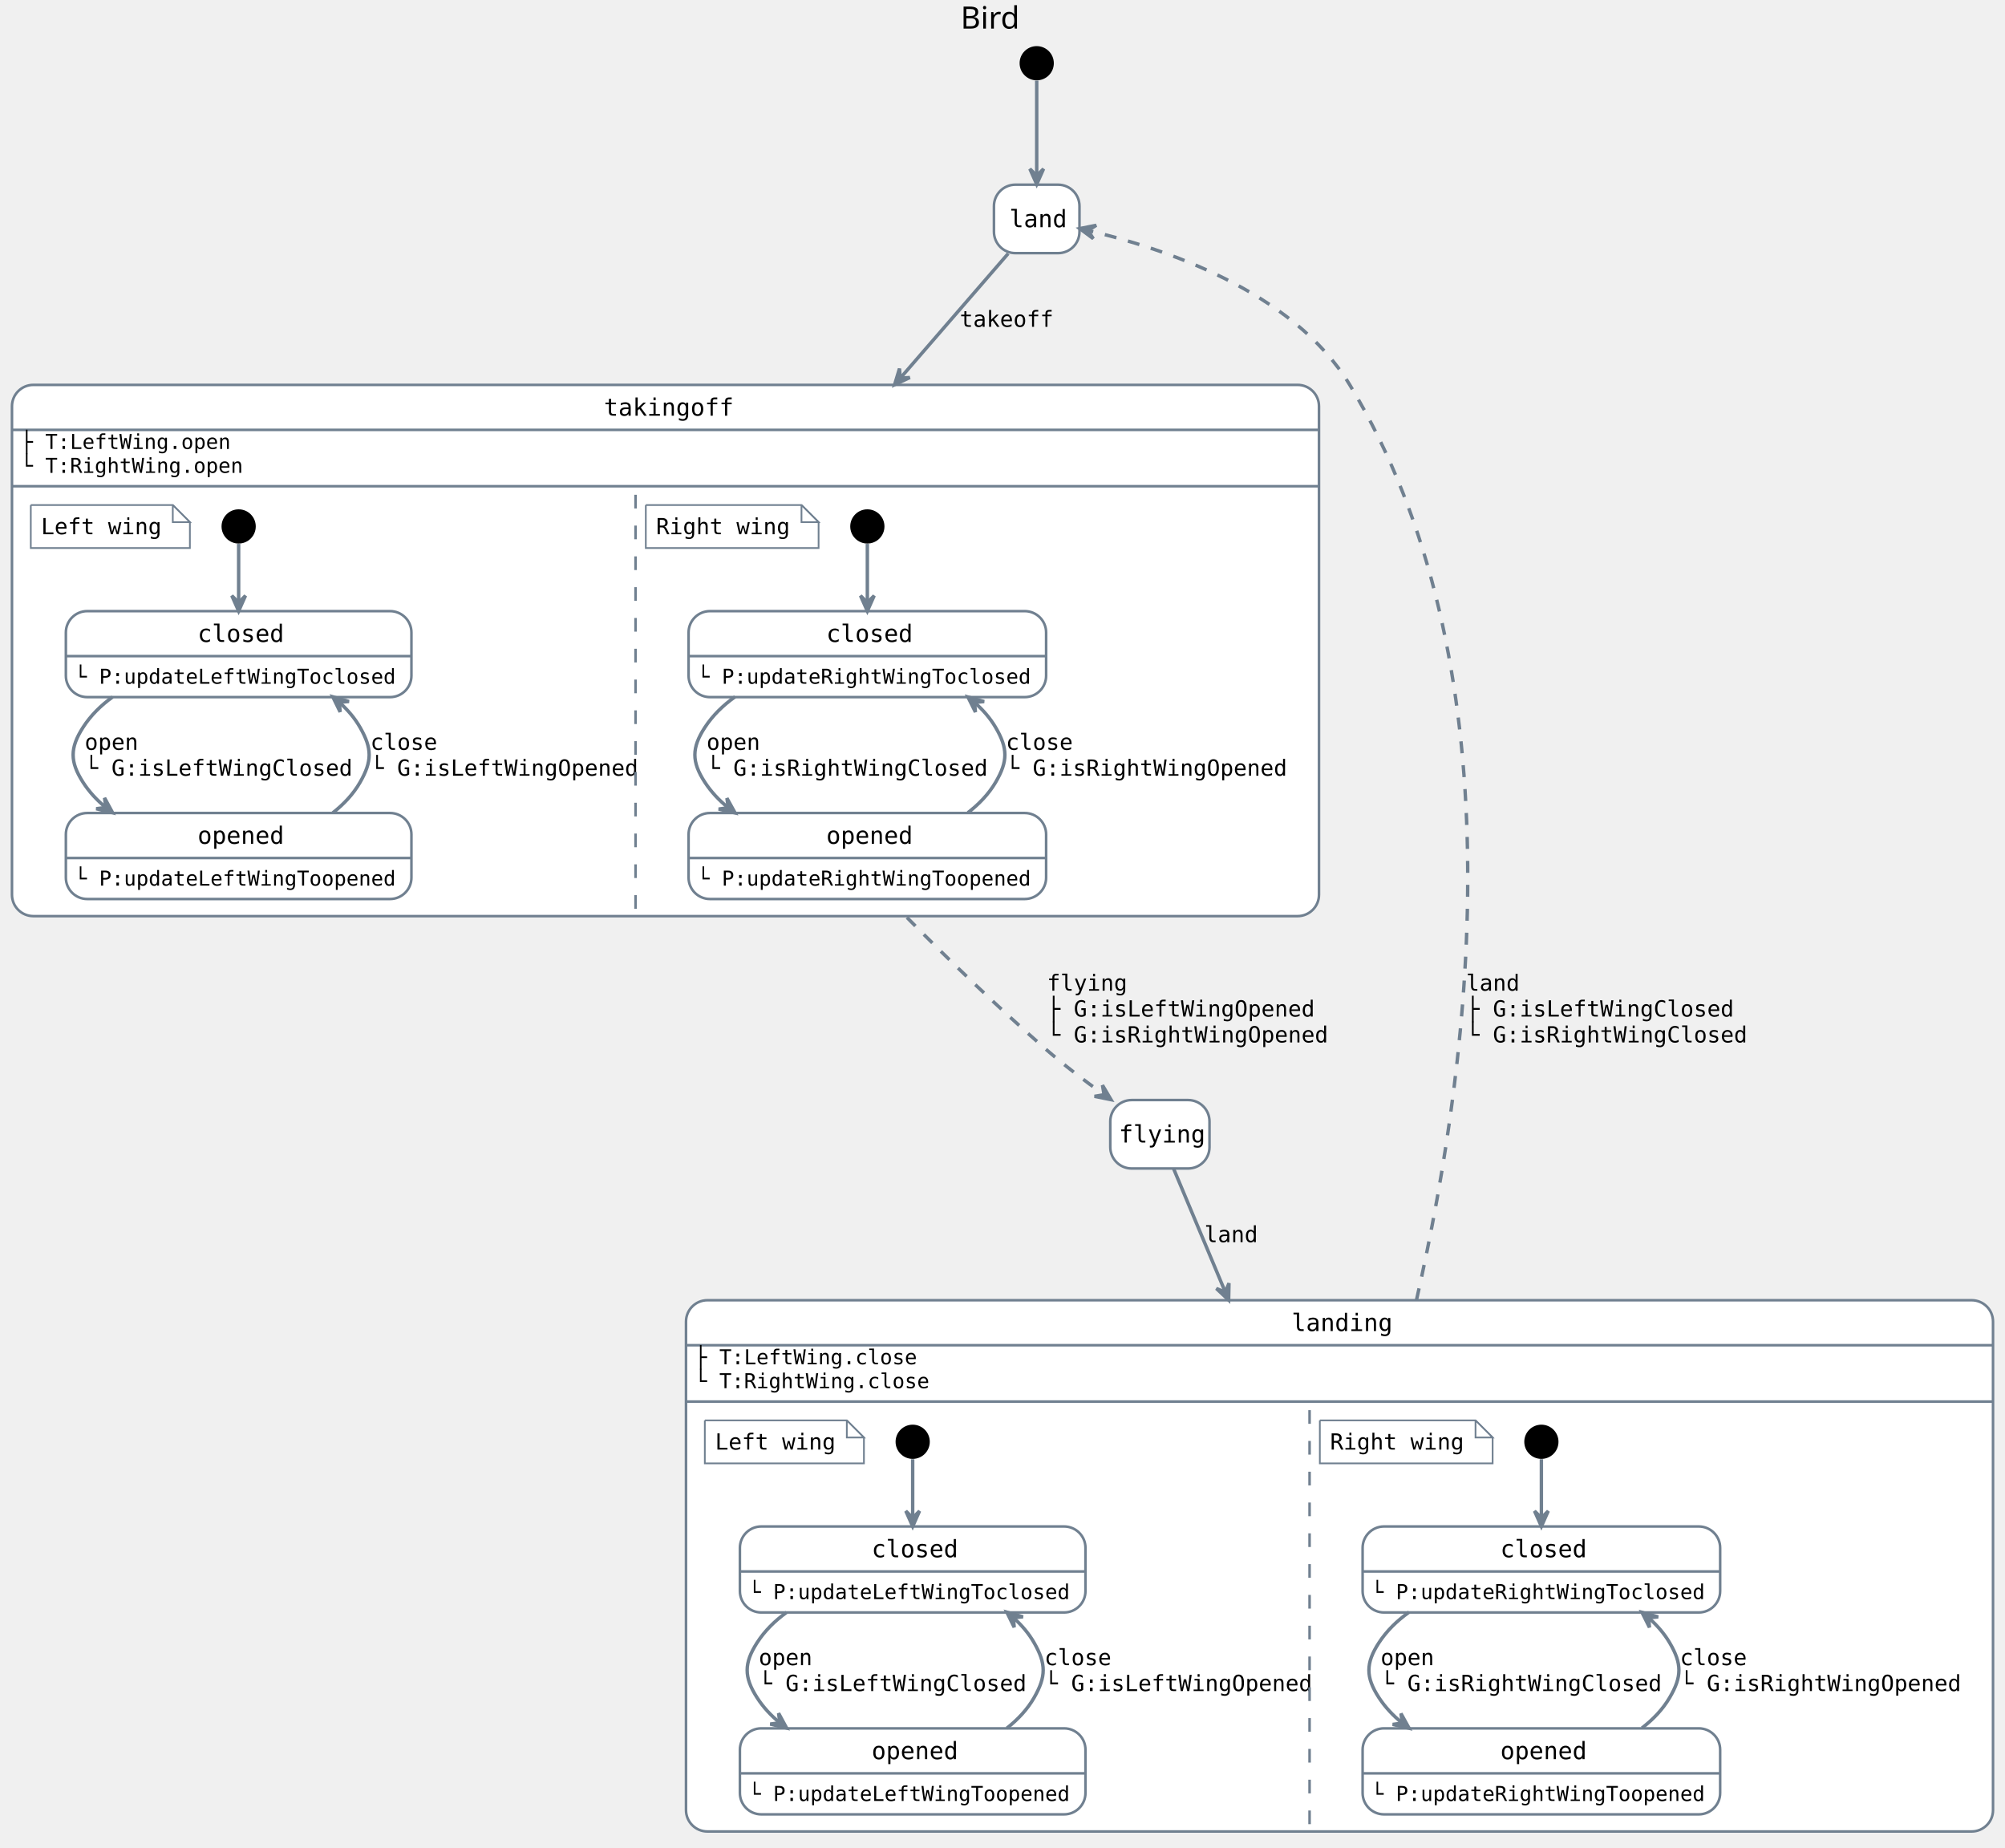
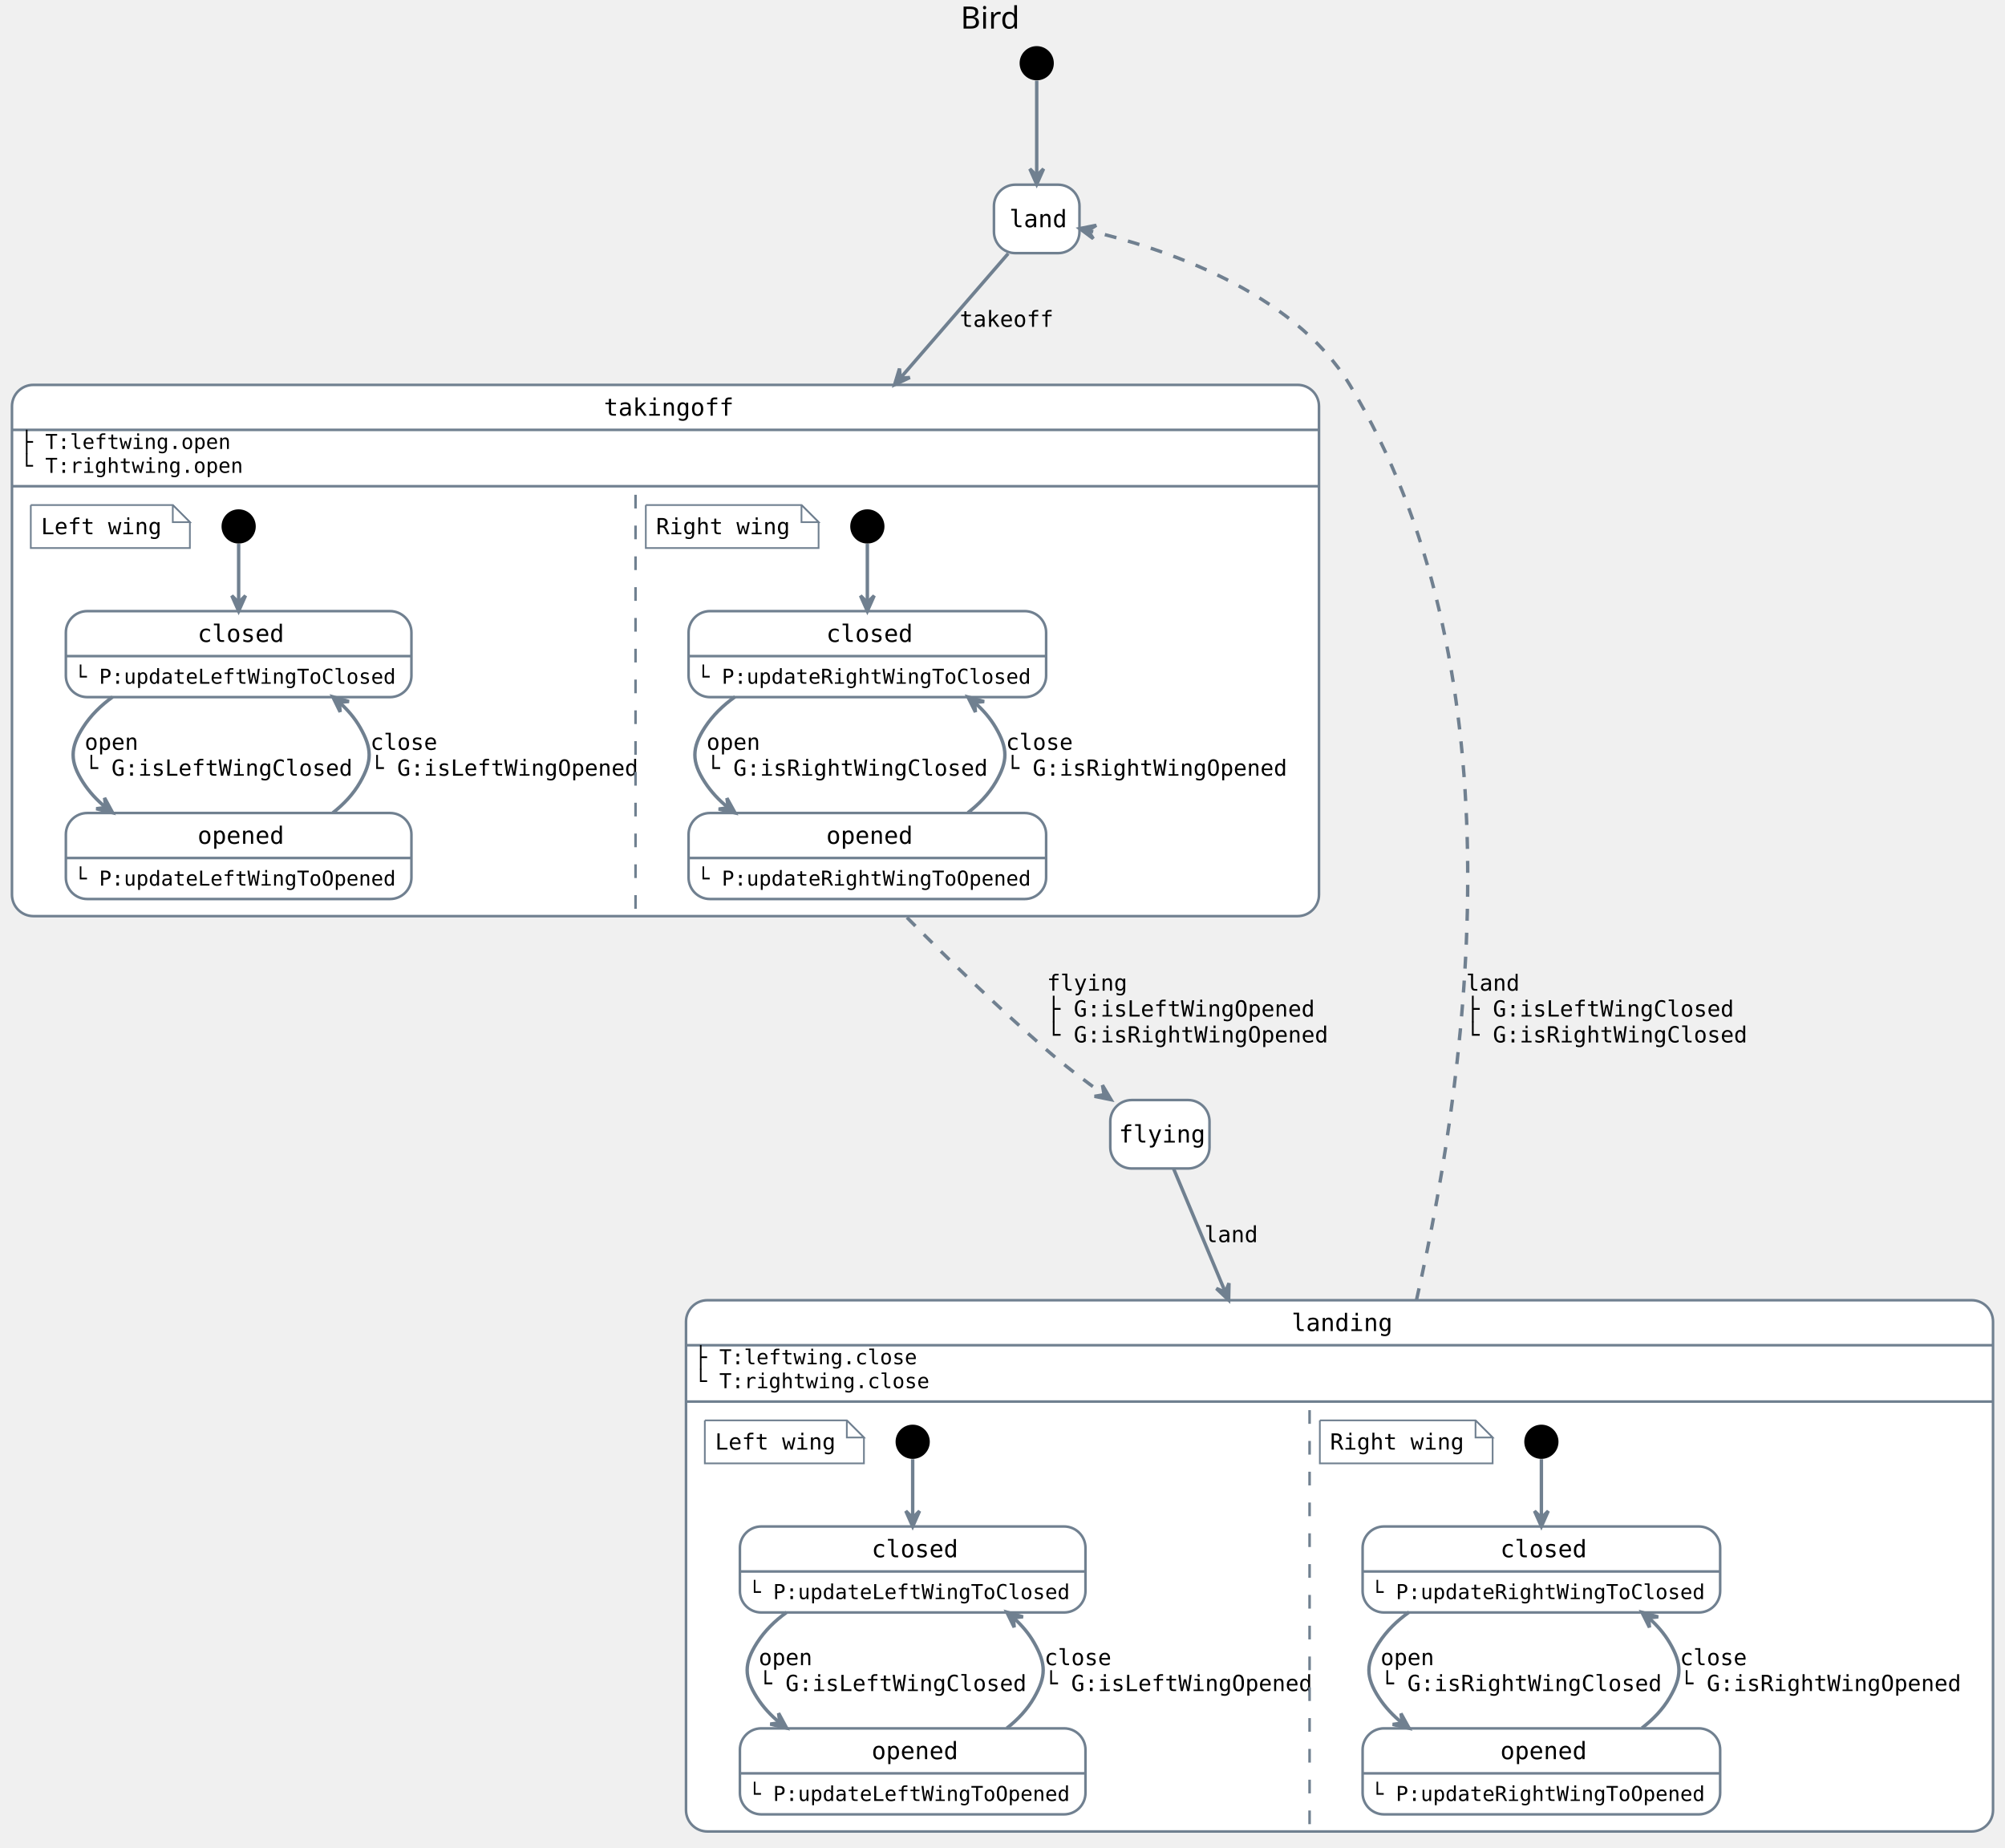
<svg xmlns="http://www.w3.org/2000/svg" contentScriptType="application/ecmascript" contentStyleType="text/css" height="1080px" preserveAspectRatio="none" style="width:1172px;height:1080px;background:#FFFFFF;" version="1.1" viewBox="0 0 1172 1080" width="1172px" zoomAndPan="magnify">
  <defs />
  <g>
    <text fill="#000000" font-family="sans-serif" font-size="18" lengthAdjust="spacing" textLength="36" x="561.5" y="16.708">Bird</text>
    <rect fill="#FFFFFF" height="40" rx="12.5" ry="12.5" style="stroke:#708090;stroke-width:1.5;" width="50" x="581" y="107.953" />
    <text fill="#000000" font-family="monospace" font-size="14" lengthAdjust="spacing" textLength="32" x="590" y="132.8">land</text>
    <rect fill="#FFFFFF" height="40" rx="12.5" ry="12.5" style="stroke:#708090;stroke-width:1.5;" width="58" x="649" y="642.953" />
    <text fill="#000000" font-family="monospace" font-size="14" lengthAdjust="spacing" textLength="48" x="654" y="667.8">flying</text>
    <ellipse cx="606" cy="36.953" fill="#000000" rx="10" ry="10" style="stroke:none;stroke-width:1.0;" />
    <rect fill="#FFFFFF" height="310.5" rx="12.5" ry="12.5" style="stroke:#708090;stroke-width:1.5;" width="764" x="7" y="224.953" />
    <rect fill="#FFFFFF" height="245.266" rx="12.5" ry="12.5" style="stroke:#FFFFFF;stroke-width:1.0;" width="758" x="10" y="287.188" />
    <line style="stroke:#708090;stroke-width:1.5;" x1="7" x2="771" y1="284.188" y2="284.188" />
    <line style="stroke:#708090;stroke-width:1.5;" x1="7" x2="771" y1="251.25" y2="251.25" />
    <text fill="#000000" font-family="monospace" font-size="14" lengthAdjust="spacing" textLength="72" x="353" y="242.948">takingoff</text>
-     <text fill="#000000" font-family="monospace" font-size="12" lengthAdjust="spacing" textLength="119" x="12" y="262.389">├ T:LeftWing.open</text>
-     <text fill="#000000" font-family="monospace" font-size="12" lengthAdjust="spacing" textLength="126" x="12" y="276.357">└ T:RightWing.open</text>
+     <text fill="#000000" font-family="monospace" font-size="12" lengthAdjust="spacing" textLength="119" x="12" y="262.389">├ T:leftwing.open</text>
+     <text fill="#000000" font-family="monospace" font-size="12" lengthAdjust="spacing" textLength="126" x="12" y="276.357">└ T:rightwing.open</text>
    <path d="M18,295.188 L18,320.32 L111,320.32 L111,305.188 L101,295.188 L18,295.188 " fill="#FFFFFF" style="stroke:#708090;stroke-width:1.0;" />
    <path d="M101,295.188 L101,305.188 L111,305.188 L101,295.188 " fill="#FFFFFF" style="stroke:#708090;stroke-width:1.0;" />
    <text fill="#000000" font-family="monospace" font-size="13" lengthAdjust="spacing" textLength="72" x="24" y="312.254">Left wing</text>
    <g id="takingoff.TakingoffLeftWingClosed">
      <rect fill="#FFFFFF" height="50.266" rx="12.5" ry="12.5" style="stroke:#708090;stroke-width:1.5;" width="202" x="38.5" y="357.188" />
      <line style="stroke:#708090;stroke-width:1.5;" x1="38.5" x2="240.5" y1="383.484" y2="383.484" />
      <text fill="#000000" font-family="monospace" font-size="14" lengthAdjust="spacing" textLength="48" x="115.5" y="375.183">closed</text>
-       <text fill="#000000" font-family="monospace" font-size="12" lengthAdjust="spacing" textLength="182" x="43.5" y="399.623">└ P:updateLeftWingToclosed</text>
+       <text fill="#000000" font-family="monospace" font-size="12" lengthAdjust="spacing" textLength="182" x="43.5" y="399.623">└ P:updateLeftWingToClosed</text>
    </g>
    <g id="takingoff.TakingoffLeftWingOpened">
      <rect fill="#FFFFFF" height="50.266" rx="12.5" ry="12.5" style="stroke:#708090;stroke-width:1.5;" width="202" x="38.5" y="475.188" />
      <line style="stroke:#708090;stroke-width:1.5;" x1="38.5" x2="240.5" y1="501.484" y2="501.484" />
      <text fill="#000000" font-family="monospace" font-size="14" lengthAdjust="spacing" textLength="48" x="115.5" y="493.183">opened</text>
-       <text fill="#000000" font-family="monospace" font-size="12" lengthAdjust="spacing" textLength="182" x="43.5" y="517.623">└ P:updateLeftWingToopened</text>
+       <text fill="#000000" font-family="monospace" font-size="12" lengthAdjust="spacing" textLength="182" x="43.5" y="517.623">└ P:updateLeftWingToOpened</text>
    </g>
    <ellipse cx="139.5" cy="307.688" fill="#000000" rx="10" ry="10" style="stroke:none;stroke-width:1.0;" />
    <path d="M139.5,317.868 C139.5,326.467 139.5,339.798 139.5,352.007 " fill="none" id="*start*takingoff-to-TakingoffLeftWingClosed" style="stroke:#708090;stroke-width:2.0;" />
    <polygon fill="#708090" points="139.5,357.158,143.5,348.158,139.5,352.158,135.5,348.158,139.5,357.158" style="stroke:#708090;stroke-width:2.0;" />
    <path d="M65.81,407.377 C59.01,412.277 53,418.147 48.5,425.188 C40.83,437.168 40.83,445.207 48.5,457.188 C52.09,462.798 56.63,467.658 61.77,471.887 " fill="none" id="TakingoffLeftWingClosed-to-TakingoffLeftWingOpened" style="stroke:#708090;stroke-width:2.0;" />
    <polygon fill="#708090" points="65.81,474.998,61.118,466.338,61.848,471.948,56.238,472.677,65.81,474.998" style="stroke:#708090;stroke-width:2.0;" />
    <text fill="#000000" font-family="monospace" font-size="13" lengthAdjust="spacing" textLength="32" x="49.5" y="438.254">open</text>
    <text fill="#000000" font-family="monospace" font-size="13" lengthAdjust="spacing" textLength="160" x="49.5" y="453.387">└ G:isLeftWingClosed</text>
    <path d="M194.52,475.098 C200.89,470.087 206.53,464.158 210.5,457.188 C217.55,444.837 217.55,437.538 210.5,425.188 C207.4,419.748 203.28,414.938 198.59,410.707 " fill="none" id="TakingoffLeftWingOpened-to-TakingoffLeftWingClosed" style="stroke:#708090;stroke-width:2.0;" />
    <polygon fill="#708090" points="194.52,407.277,198.841,416.128,198.349,410.493,203.985,410.001,194.52,407.277" style="stroke:#708090;stroke-width:2.0;" />
    <text fill="#000000" font-family="monospace" font-size="13" lengthAdjust="spacing" textLength="40" x="216.5" y="438.254">close</text>
    <text fill="#000000" font-family="monospace" font-size="13" lengthAdjust="spacing" textLength="160" x="216.5" y="453.387">└ G:isLeftWingOpened</text>
    <line style="stroke:#708090;stroke-width:1.5;stroke-dasharray:8.0,10.0;" x1="371.5" x2="371.5" y1="289.188" y2="538.453" />
    <path d="M377.5,295.188 L377.5,320.32 L478.5,320.32 L478.5,305.188 L468.5,295.188 L377.5,295.188 " fill="#FFFFFF" style="stroke:#708090;stroke-width:1.0;" />
    <path d="M468.5,295.188 L468.5,305.188 L478.5,305.188 L468.5,295.188 " fill="#FFFFFF" style="stroke:#708090;stroke-width:1.0;" />
    <text fill="#000000" font-family="monospace" font-size="13" lengthAdjust="spacing" textLength="80" x="383.5" y="312.254">Right wing</text>
    <g id="takingoff.CONC15.TakingoffRightWingClosed">
      <rect fill="#FFFFFF" height="50.266" rx="12.5" ry="12.5" style="stroke:#708090;stroke-width:1.5;" width="209" x="402.5" y="357.188" />
      <line style="stroke:#708090;stroke-width:1.5;" x1="402.5" x2="611.5" y1="383.484" y2="383.484" />
      <text fill="#000000" font-family="monospace" font-size="14" lengthAdjust="spacing" textLength="48" x="483" y="375.183">closed</text>
-       <text fill="#000000" font-family="monospace" font-size="12" lengthAdjust="spacing" textLength="189" x="407.5" y="399.623">└ P:updateRightWingToclosed</text>
+       <text fill="#000000" font-family="monospace" font-size="12" lengthAdjust="spacing" textLength="189" x="407.5" y="399.623">└ P:updateRightWingToClosed</text>
    </g>
    <g id="takingoff.CONC15.TakingoffRightWingOpened">
      <rect fill="#FFFFFF" height="50.266" rx="12.5" ry="12.5" style="stroke:#708090;stroke-width:1.5;" width="209" x="402.5" y="475.188" />
      <line style="stroke:#708090;stroke-width:1.5;" x1="402.5" x2="611.5" y1="501.484" y2="501.484" />
      <text fill="#000000" font-family="monospace" font-size="14" lengthAdjust="spacing" textLength="48" x="483" y="493.183">opened</text>
-       <text fill="#000000" font-family="monospace" font-size="12" lengthAdjust="spacing" textLength="189" x="407.5" y="517.623">└ P:updateRightWingToopened</text>
+       <text fill="#000000" font-family="monospace" font-size="12" lengthAdjust="spacing" textLength="189" x="407.5" y="517.623">└ P:updateRightWingToOpened</text>
    </g>
    <ellipse cx="507" cy="307.688" fill="#000000" rx="10" ry="10" style="stroke:none;stroke-width:1.0;" />
    <path d="M507,317.868 C507,326.467 507,339.798 507,352.007 " fill="none" id="*start*CONC15-to-TakingoffRightWingClosed" style="stroke:#708090;stroke-width:2.0;" />
    <polygon fill="#708090" points="507,357.158,511,348.158,507,352.158,503,348.158,507,357.158" style="stroke:#708090;stroke-width:2.0;" />
    <path d="M429.68,407.257 C422.75,412.178 416.63,418.087 412,425.188 C404.24,437.108 404.24,445.267 412,457.188 C415.69,462.848 420.33,467.748 425.56,471.998 " fill="none" id="TakingoffRightWingClosed-to-TakingoffRightWingOpened" style="stroke:#708090;stroke-width:2.0;" />
    <polygon fill="#708090" points="429.68,475.118,424.914,466.498,425.692,472.101,420.089,472.879,429.68,475.118" style="stroke:#708090;stroke-width:2.0;" />
    <text fill="#000000" font-family="monospace" font-size="13" lengthAdjust="spacing" textLength="32" x="413" y="438.254">open</text>
    <text fill="#000000" font-family="monospace" font-size="13" lengthAdjust="spacing" textLength="168" x="413" y="453.387">└ G:isRightWingClosed</text>
    <path d="M565.79,474.988 C572.23,470.027 577.92,464.137 582,457.188 C589.19,444.918 589.19,437.457 582,425.188 C578.82,419.757 574.65,414.978 569.9,410.777 " fill="none" id="TakingoffRightWingOpened-to-TakingoffRightWingClosed" style="stroke:#708090;stroke-width:2.0;" />
    <polygon fill="#708090" points="565.79,407.387,570.182,416.203,569.645,410.572,575.276,410.035,565.79,407.387" style="stroke:#708090;stroke-width:2.0;" />
    <text fill="#000000" font-family="monospace" font-size="13" lengthAdjust="spacing" textLength="40" x="588" y="438.254">close</text>
    <text fill="#000000" font-family="monospace" font-size="13" lengthAdjust="spacing" textLength="168" x="588" y="453.387">└ G:isRightWingOpened</text>
    <rect fill="#FFFFFF" height="310.5" rx="12.5" ry="12.5" style="stroke:#708090;stroke-width:1.5;" width="764" x="401" y="759.953" />
    <rect fill="#FFFFFF" height="245.266" rx="12.5" ry="12.5" style="stroke:#FFFFFF;stroke-width:1.0;" width="758" x="404" y="822.188" />
    <line style="stroke:#708090;stroke-width:1.5;" x1="401" x2="1165" y1="819.188" y2="819.188" />
    <line style="stroke:#708090;stroke-width:1.5;" x1="401" x2="1165" y1="786.25" y2="786.25" />
    <text fill="#000000" font-family="monospace" font-size="14" lengthAdjust="spacing" textLength="56" x="755" y="777.948">landing</text>
-     <text fill="#000000" font-family="monospace" font-size="12" lengthAdjust="spacing" textLength="126" x="406" y="797.389">├ T:LeftWing.close</text>
-     <text fill="#000000" font-family="monospace" font-size="12" lengthAdjust="spacing" textLength="133" x="406" y="811.357">└ T:RightWing.close</text>
+     <text fill="#000000" font-family="monospace" font-size="12" lengthAdjust="spacing" textLength="126" x="406" y="797.389">├ T:leftwing.close</text>
+     <text fill="#000000" font-family="monospace" font-size="12" lengthAdjust="spacing" textLength="133" x="406" y="811.357">└ T:rightwing.close</text>
    <path d="M412,830.188 L412,855.32 L505,855.32 L505,840.188 L495,830.188 L412,830.188 " fill="#FFFFFF" style="stroke:#708090;stroke-width:1.0;" />
    <path d="M495,830.188 L495,840.188 L505,840.188 L495,830.188 " fill="#FFFFFF" style="stroke:#708090;stroke-width:1.0;" />
    <text fill="#000000" font-family="monospace" font-size="13" lengthAdjust="spacing" textLength="72" x="418" y="847.254">Left wing</text>
    <g id="landing.LandingLeftWingClosed">
      <rect fill="#FFFFFF" height="50.266" rx="12.5" ry="12.5" style="stroke:#708090;stroke-width:1.5;" width="202" x="432.5" y="892.188" />
      <line style="stroke:#708090;stroke-width:1.5;" x1="432.5" x2="634.5" y1="918.484" y2="918.484" />
      <text fill="#000000" font-family="monospace" font-size="14" lengthAdjust="spacing" textLength="48" x="509.5" y="910.183">closed</text>
-       <text fill="#000000" font-family="monospace" font-size="12" lengthAdjust="spacing" textLength="182" x="437.5" y="934.623">└ P:updateLeftWingToclosed</text>
+       <text fill="#000000" font-family="monospace" font-size="12" lengthAdjust="spacing" textLength="182" x="437.5" y="934.623">└ P:updateLeftWingToClosed</text>
    </g>
    <g id="landing.LandingLeftWingOpened">
      <rect fill="#FFFFFF" height="50.266" rx="12.5" ry="12.5" style="stroke:#708090;stroke-width:1.5;" width="202" x="432.5" y="1010.188" />
      <line style="stroke:#708090;stroke-width:1.5;" x1="432.5" x2="634.5" y1="1036.484" y2="1036.484" />
      <text fill="#000000" font-family="monospace" font-size="14" lengthAdjust="spacing" textLength="48" x="509.5" y="1028.183">opened</text>
-       <text fill="#000000" font-family="monospace" font-size="12" lengthAdjust="spacing" textLength="182" x="437.5" y="1052.623">└ P:updateLeftWingToopened</text>
+       <text fill="#000000" font-family="monospace" font-size="12" lengthAdjust="spacing" textLength="182" x="437.5" y="1052.623">└ P:updateLeftWingToOpened</text>
    </g>
    <ellipse cx="533.5" cy="842.688" fill="#000000" rx="10" ry="10" style="stroke:none;stroke-width:1.0;" />
    <path d="M533.5,852.867 C533.5,861.467 533.5,874.798 533.5,887.008 " fill="none" id="*start*landing-to-LandingLeftWingClosed" style="stroke:#708090;stroke-width:2.0;" />
    <polygon fill="#708090" points="533.5,892.158,537.5,883.158,533.5,887.158,529.5,883.158,533.5,892.158" style="stroke:#708090;stroke-width:2.0;" />
    <path d="M459.81,942.378 C453.01,947.278 447,953.148 442.5,960.188 C434.83,972.168 434.83,980.207 442.5,992.188 C446.09,997.798 450.63,1002.658 455.77,1006.888 " fill="none" id="LandingLeftWingClosed-to-LandingLeftWingOpened" style="stroke:#708090;stroke-width:2.0;" />
    <polygon fill="#708090" points="459.81,1009.997,455.118,1001.338,455.848,1006.948,450.238,1007.677,459.81,1009.997" style="stroke:#708090;stroke-width:2.0;" />
    <text fill="#000000" font-family="monospace" font-size="13" lengthAdjust="spacing" textLength="32" x="443.5" y="973.254">open</text>
    <text fill="#000000" font-family="monospace" font-size="13" lengthAdjust="spacing" textLength="160" x="443.5" y="988.387">└ G:isLeftWingClosed</text>
    <path d="M588.52,1010.097 C594.89,1005.087 600.53,999.158 604.5,992.188 C611.55,979.837 611.55,972.538 604.5,960.188 C601.4,954.747 597.28,949.938 592.59,945.707 " fill="none" id="LandingLeftWingOpened-to-LandingLeftWingClosed" style="stroke:#708090;stroke-width:2.0;" />
    <polygon fill="#708090" points="588.52,942.278,592.841,951.128,592.349,945.492,597.985,945.001,588.52,942.278" style="stroke:#708090;stroke-width:2.0;" />
    <text fill="#000000" font-family="monospace" font-size="13" lengthAdjust="spacing" textLength="40" x="610.5" y="973.254">close</text>
    <text fill="#000000" font-family="monospace" font-size="13" lengthAdjust="spacing" textLength="160" x="610.5" y="988.387">└ G:isLeftWingOpened</text>
    <line style="stroke:#708090;stroke-width:1.5;stroke-dasharray:8.0,10.0;" x1="765.5" x2="765.5" y1="824.188" y2="1073.453" />
    <path d="M771.5,830.188 L771.5,855.32 L872.5,855.32 L872.5,840.188 L862.5,830.188 L771.5,830.188 " fill="#FFFFFF" style="stroke:#708090;stroke-width:1.0;" />
    <path d="M862.5,830.188 L862.5,840.188 L872.5,840.188 L862.5,830.188 " fill="#FFFFFF" style="stroke:#708090;stroke-width:1.0;" />
    <text fill="#000000" font-family="monospace" font-size="13" lengthAdjust="spacing" textLength="80" x="777.5" y="847.254">Right wing</text>
    <g id="landing.CONC33.LandingRightWingClosed">
      <rect fill="#FFFFFF" height="50.266" rx="12.5" ry="12.5" style="stroke:#708090;stroke-width:1.5;" width="209" x="796.5" y="892.188" />
      <line style="stroke:#708090;stroke-width:1.5;" x1="796.5" x2="1005.5" y1="918.484" y2="918.484" />
      <text fill="#000000" font-family="monospace" font-size="14" lengthAdjust="spacing" textLength="48" x="877" y="910.183">closed</text>
-       <text fill="#000000" font-family="monospace" font-size="12" lengthAdjust="spacing" textLength="189" x="801.5" y="934.623">└ P:updateRightWingToclosed</text>
+       <text fill="#000000" font-family="monospace" font-size="12" lengthAdjust="spacing" textLength="189" x="801.5" y="934.623">└ P:updateRightWingToClosed</text>
    </g>
    <g id="landing.CONC33.LandingRightWingOpened">
      <rect fill="#FFFFFF" height="50.266" rx="12.5" ry="12.5" style="stroke:#708090;stroke-width:1.5;" width="209" x="796.5" y="1010.188" />
      <line style="stroke:#708090;stroke-width:1.5;" x1="796.5" x2="1005.5" y1="1036.484" y2="1036.484" />
      <text fill="#000000" font-family="monospace" font-size="14" lengthAdjust="spacing" textLength="48" x="877" y="1028.183">opened</text>
-       <text fill="#000000" font-family="monospace" font-size="12" lengthAdjust="spacing" textLength="189" x="801.5" y="1052.623">└ P:updateRightWingToopened</text>
+       <text fill="#000000" font-family="monospace" font-size="12" lengthAdjust="spacing" textLength="189" x="801.5" y="1052.623">└ P:updateRightWingToOpened</text>
    </g>
    <ellipse cx="901" cy="842.688" fill="#000000" rx="10" ry="10" style="stroke:none;stroke-width:1.0;" />
    <path d="M901,852.867 C901,861.467 901,874.798 901,887.008 " fill="none" id="*start*CONC33-to-LandingRightWingClosed" style="stroke:#708090;stroke-width:2.0;" />
    <polygon fill="#708090" points="901,892.158,905,883.158,901,887.158,897,883.158,901,892.158" style="stroke:#708090;stroke-width:2.0;" />
    <path d="M823.68,942.258 C816.75,947.178 810.63,953.087 806,960.188 C798.24,972.107 798.24,980.268 806,992.188 C809.69,997.847 814.33,1002.747 819.56,1006.997 " fill="none" id="LandingRightWingClosed-to-LandingRightWingOpened" style="stroke:#708090;stroke-width:2.0;" />
    <polygon fill="#708090" points="823.68,1010.117,818.914,1001.498,819.692,1007.101,814.089,1007.879,823.68,1010.117" style="stroke:#708090;stroke-width:2.0;" />
    <text fill="#000000" font-family="monospace" font-size="13" lengthAdjust="spacing" textLength="32" x="807" y="973.254">open</text>
    <text fill="#000000" font-family="monospace" font-size="13" lengthAdjust="spacing" textLength="168" x="807" y="988.387">└ G:isRightWingClosed</text>
    <path d="M959.79,1009.987 C966.23,1005.028 971.92,999.138 976,992.188 C983.19,979.918 983.19,972.457 976,960.188 C972.82,954.758 968.65,949.977 963.9,945.778 " fill="none" id="LandingRightWingOpened-to-LandingRightWingClosed" style="stroke:#708090;stroke-width:2.0;" />
    <polygon fill="#708090" points="959.79,942.388,964.182,951.203,963.645,945.572,969.276,945.035,959.79,942.388" style="stroke:#708090;stroke-width:2.0;" />
    <text fill="#000000" font-family="monospace" font-size="13" lengthAdjust="spacing" textLength="40" x="982" y="973.254">close</text>
    <text fill="#000000" font-family="monospace" font-size="13" lengthAdjust="spacing" textLength="168" x="982" y="988.387">└ G:isRightWingOpened</text>
    <path d="M606,47.143 C606,60.133 606,84.333 606,102.683 " fill="none" id="*start-to-land" style="stroke:#708090;stroke-width:2.0;" />
    <polygon fill="#708090" points="606,107.693,610,98.693,606,102.693,602,98.693,606,107.693" style="stroke:#708090;stroke-width:2.0;" />
    <path d="M589.33,148.193 C574.61,165.193 551.6,191.743 526.35,220.903 " fill="none" id="land-to-takingoff" style="stroke:#708090;stroke-width:2.0;" />
    <polygon fill="#708090" points="522.93,224.843,531.841,220.649,526.199,221.06,525.788,215.418,522.93,224.843" style="stroke:#708090;stroke-width:2.0;" />
    <text fill="#000000" font-family="monospace" font-size="13" lengthAdjust="spacing" textLength="56" x="561" y="191.02">takeoff</text>
    <path d="M530.15,536.263 C556.26,562.663 583.87,589.213 611,612.953 C621.72,622.333 634.15,631.783 645.38,639.833 " fill="none" id="takingoff-to-flying" style="stroke:#708090;stroke-width:2.0;stroke-dasharray:7.0,7.0;" />
    <polygon fill="#708090" points="649.45,642.743,644.44,634.264,645.378,639.842,639.799,640.78,649.45,642.743" style="stroke:#708090;stroke-width:2.0;" />
    <text fill="#000000" font-family="monospace" font-size="13" lengthAdjust="spacing" textLength="48" x="612" y="579.02">flying</text>
    <text fill="#000000" font-family="monospace" font-size="13" lengthAdjust="spacing" textLength="160" x="612" y="594.153">├ G:isLeftWingOpened</text>
    <text fill="#000000" font-family="monospace" font-size="13" lengthAdjust="spacing" textLength="168" x="612" y="609.286">└ G:isRightWingOpened</text>
    <path d="M686.06,683.193 C693.13,700.053 704.14,726.313 716.24,755.193 " fill="none" id="flying-to-landing" style="stroke:#708090;stroke-width:2.0;" />
    <polygon fill="#708090" points="718.19,759.843,718.384,749.996,716.25,755.235,711.011,753.101,718.19,759.843" style="stroke:#708090;stroke-width:2.0;" />
    <text fill="#000000" font-family="monospace" font-size="13" lengthAdjust="spacing" textLength="32" x="704" y="726.02">land</text>
    <path d="M827.99,759.843 C861.64,611.513 886.87,386.803 789,224.953 C755.64,169.783 678.95,144.763 636.19,134.753 " fill="none" id="landing-to-land" style="stroke:#708090;stroke-width:2.0;stroke-dasharray:7.0,7.0;" />
    <polygon fill="#708090" points="631.15,133.603,639.052,139.482,636.028,134.701,640.809,131.678,631.15,133.603" style="stroke:#708090;stroke-width:2.0;" />
    <text fill="#000000" font-family="monospace" font-size="13" lengthAdjust="spacing" textLength="32" x="857" y="579.02">land</text>
    <text fill="#000000" font-family="monospace" font-size="13" lengthAdjust="spacing" textLength="160" x="857" y="594.153">├ G:isLeftWingClosed</text>
    <text fill="#000000" font-family="monospace" font-size="13" lengthAdjust="spacing" textLength="168" x="857" y="609.286">└ G:isRightWingClosed</text>
  </g>
</svg>
